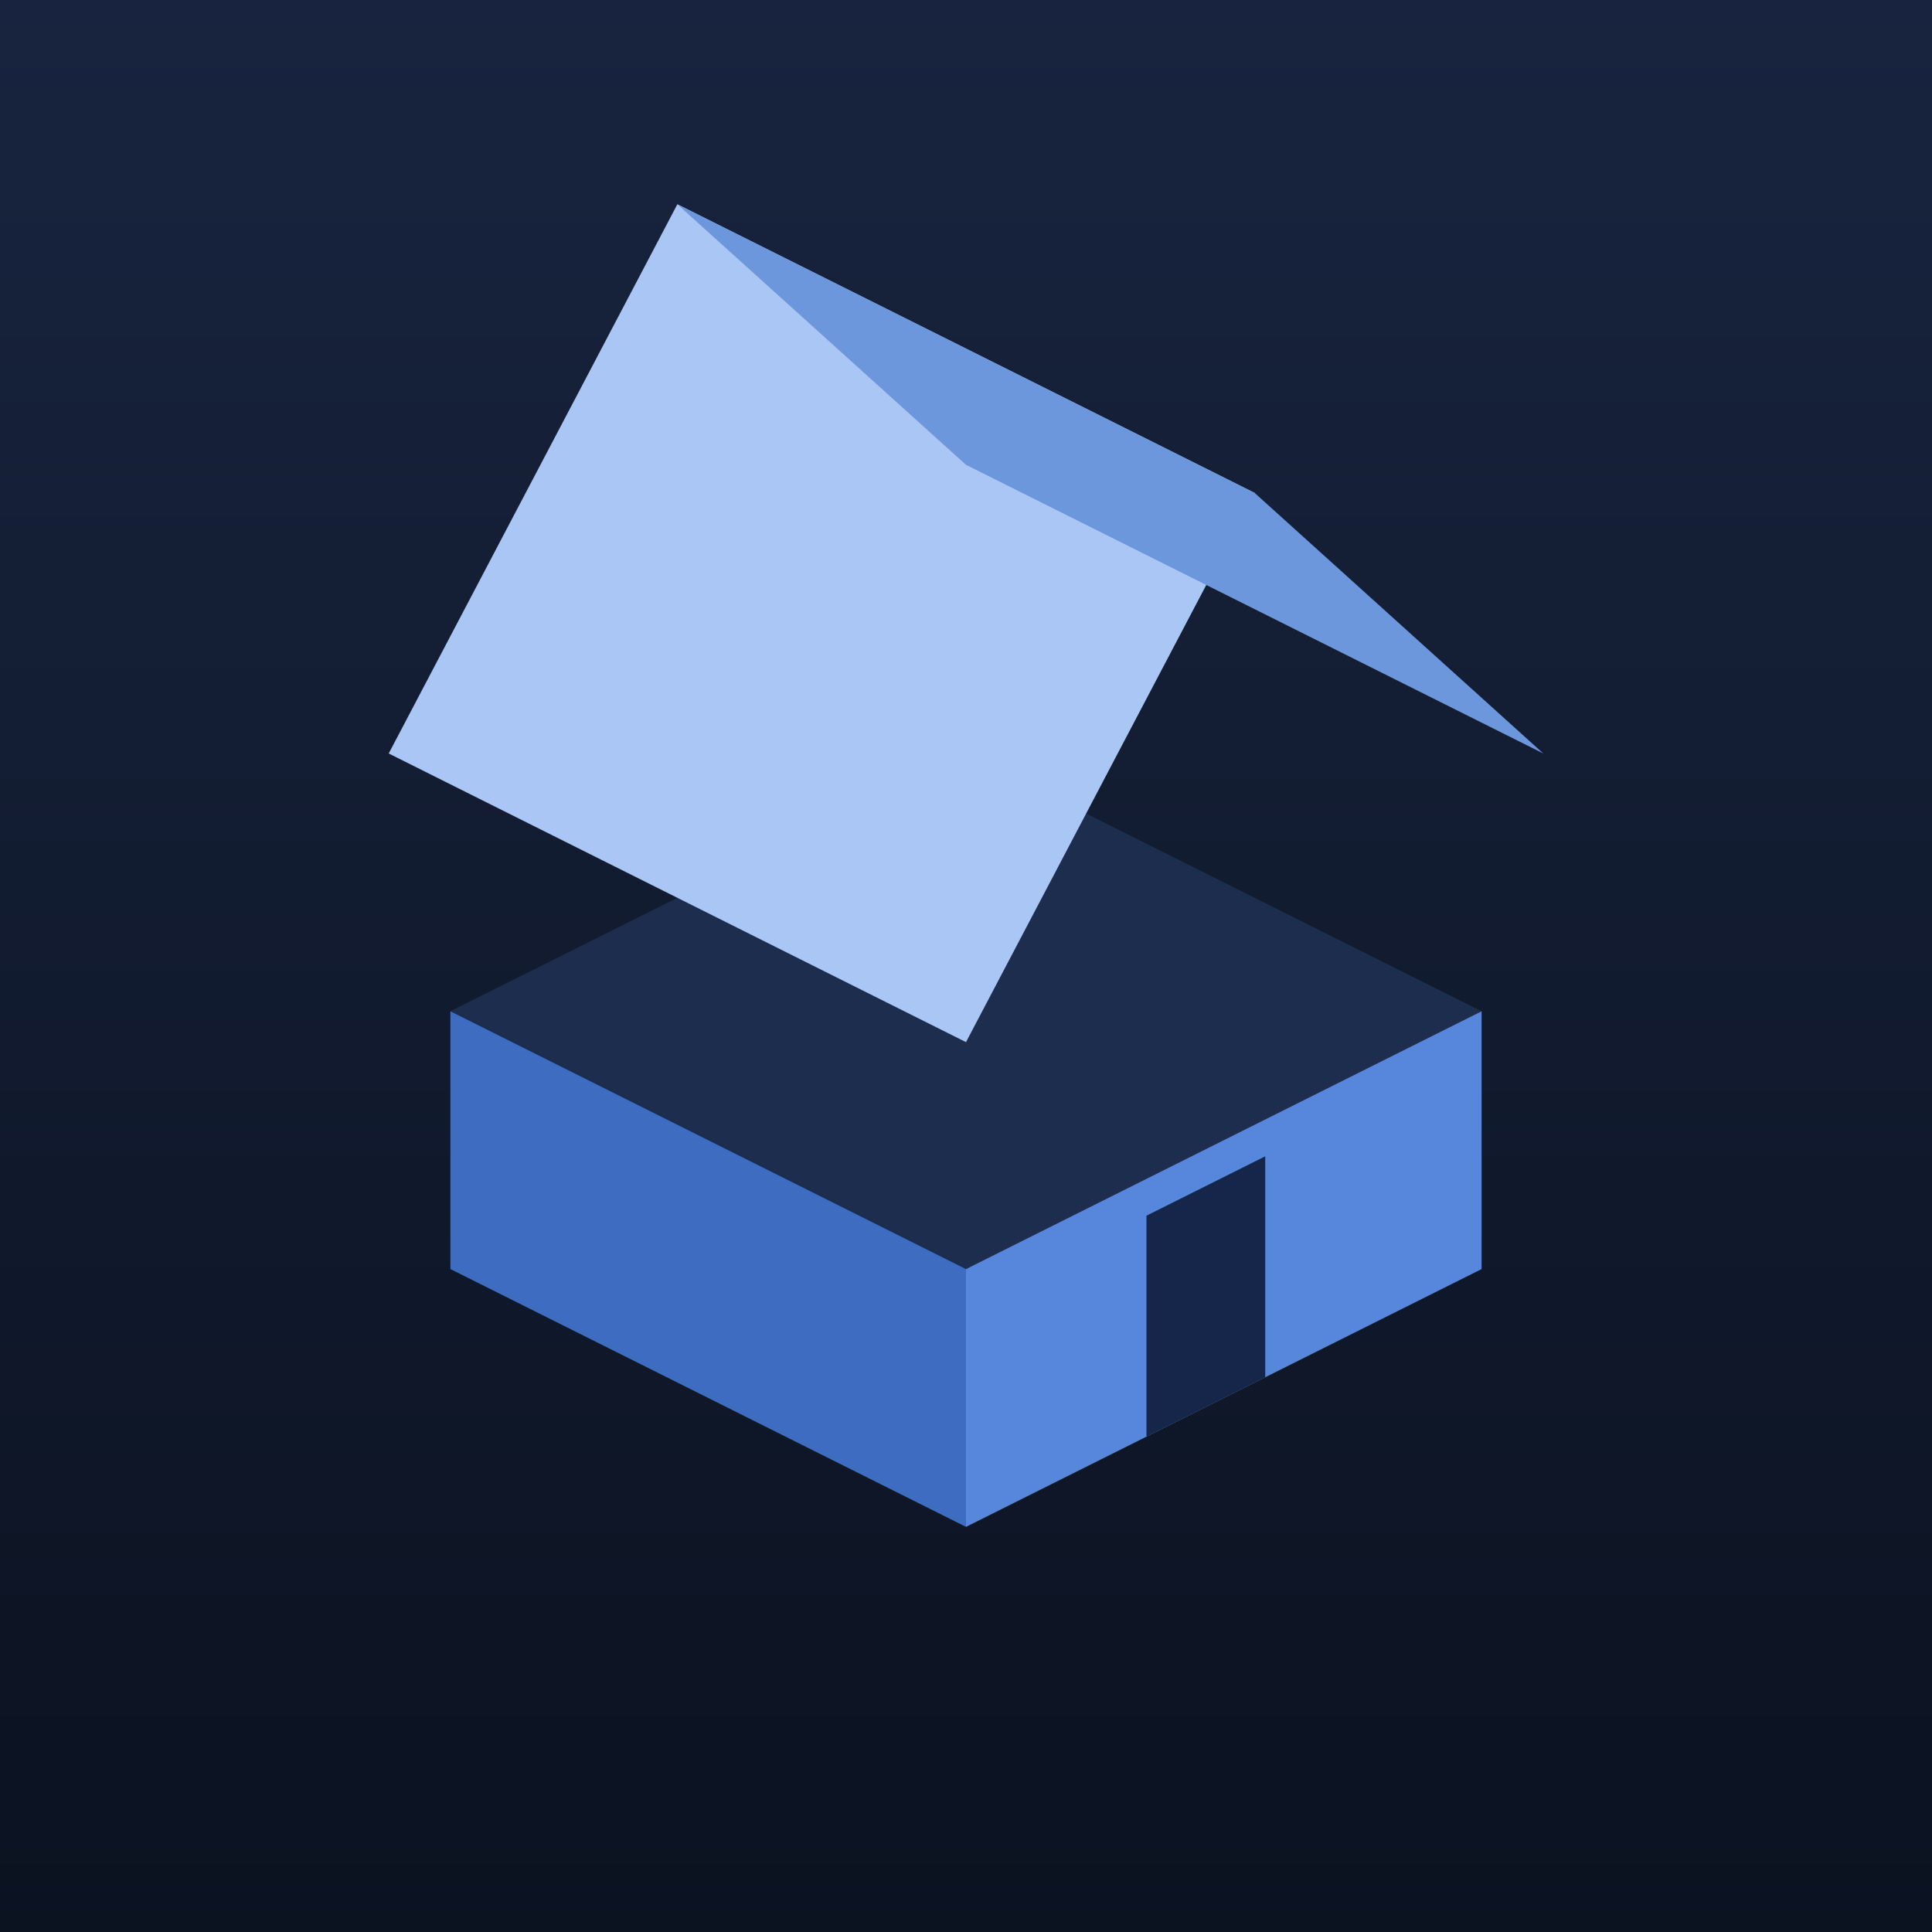
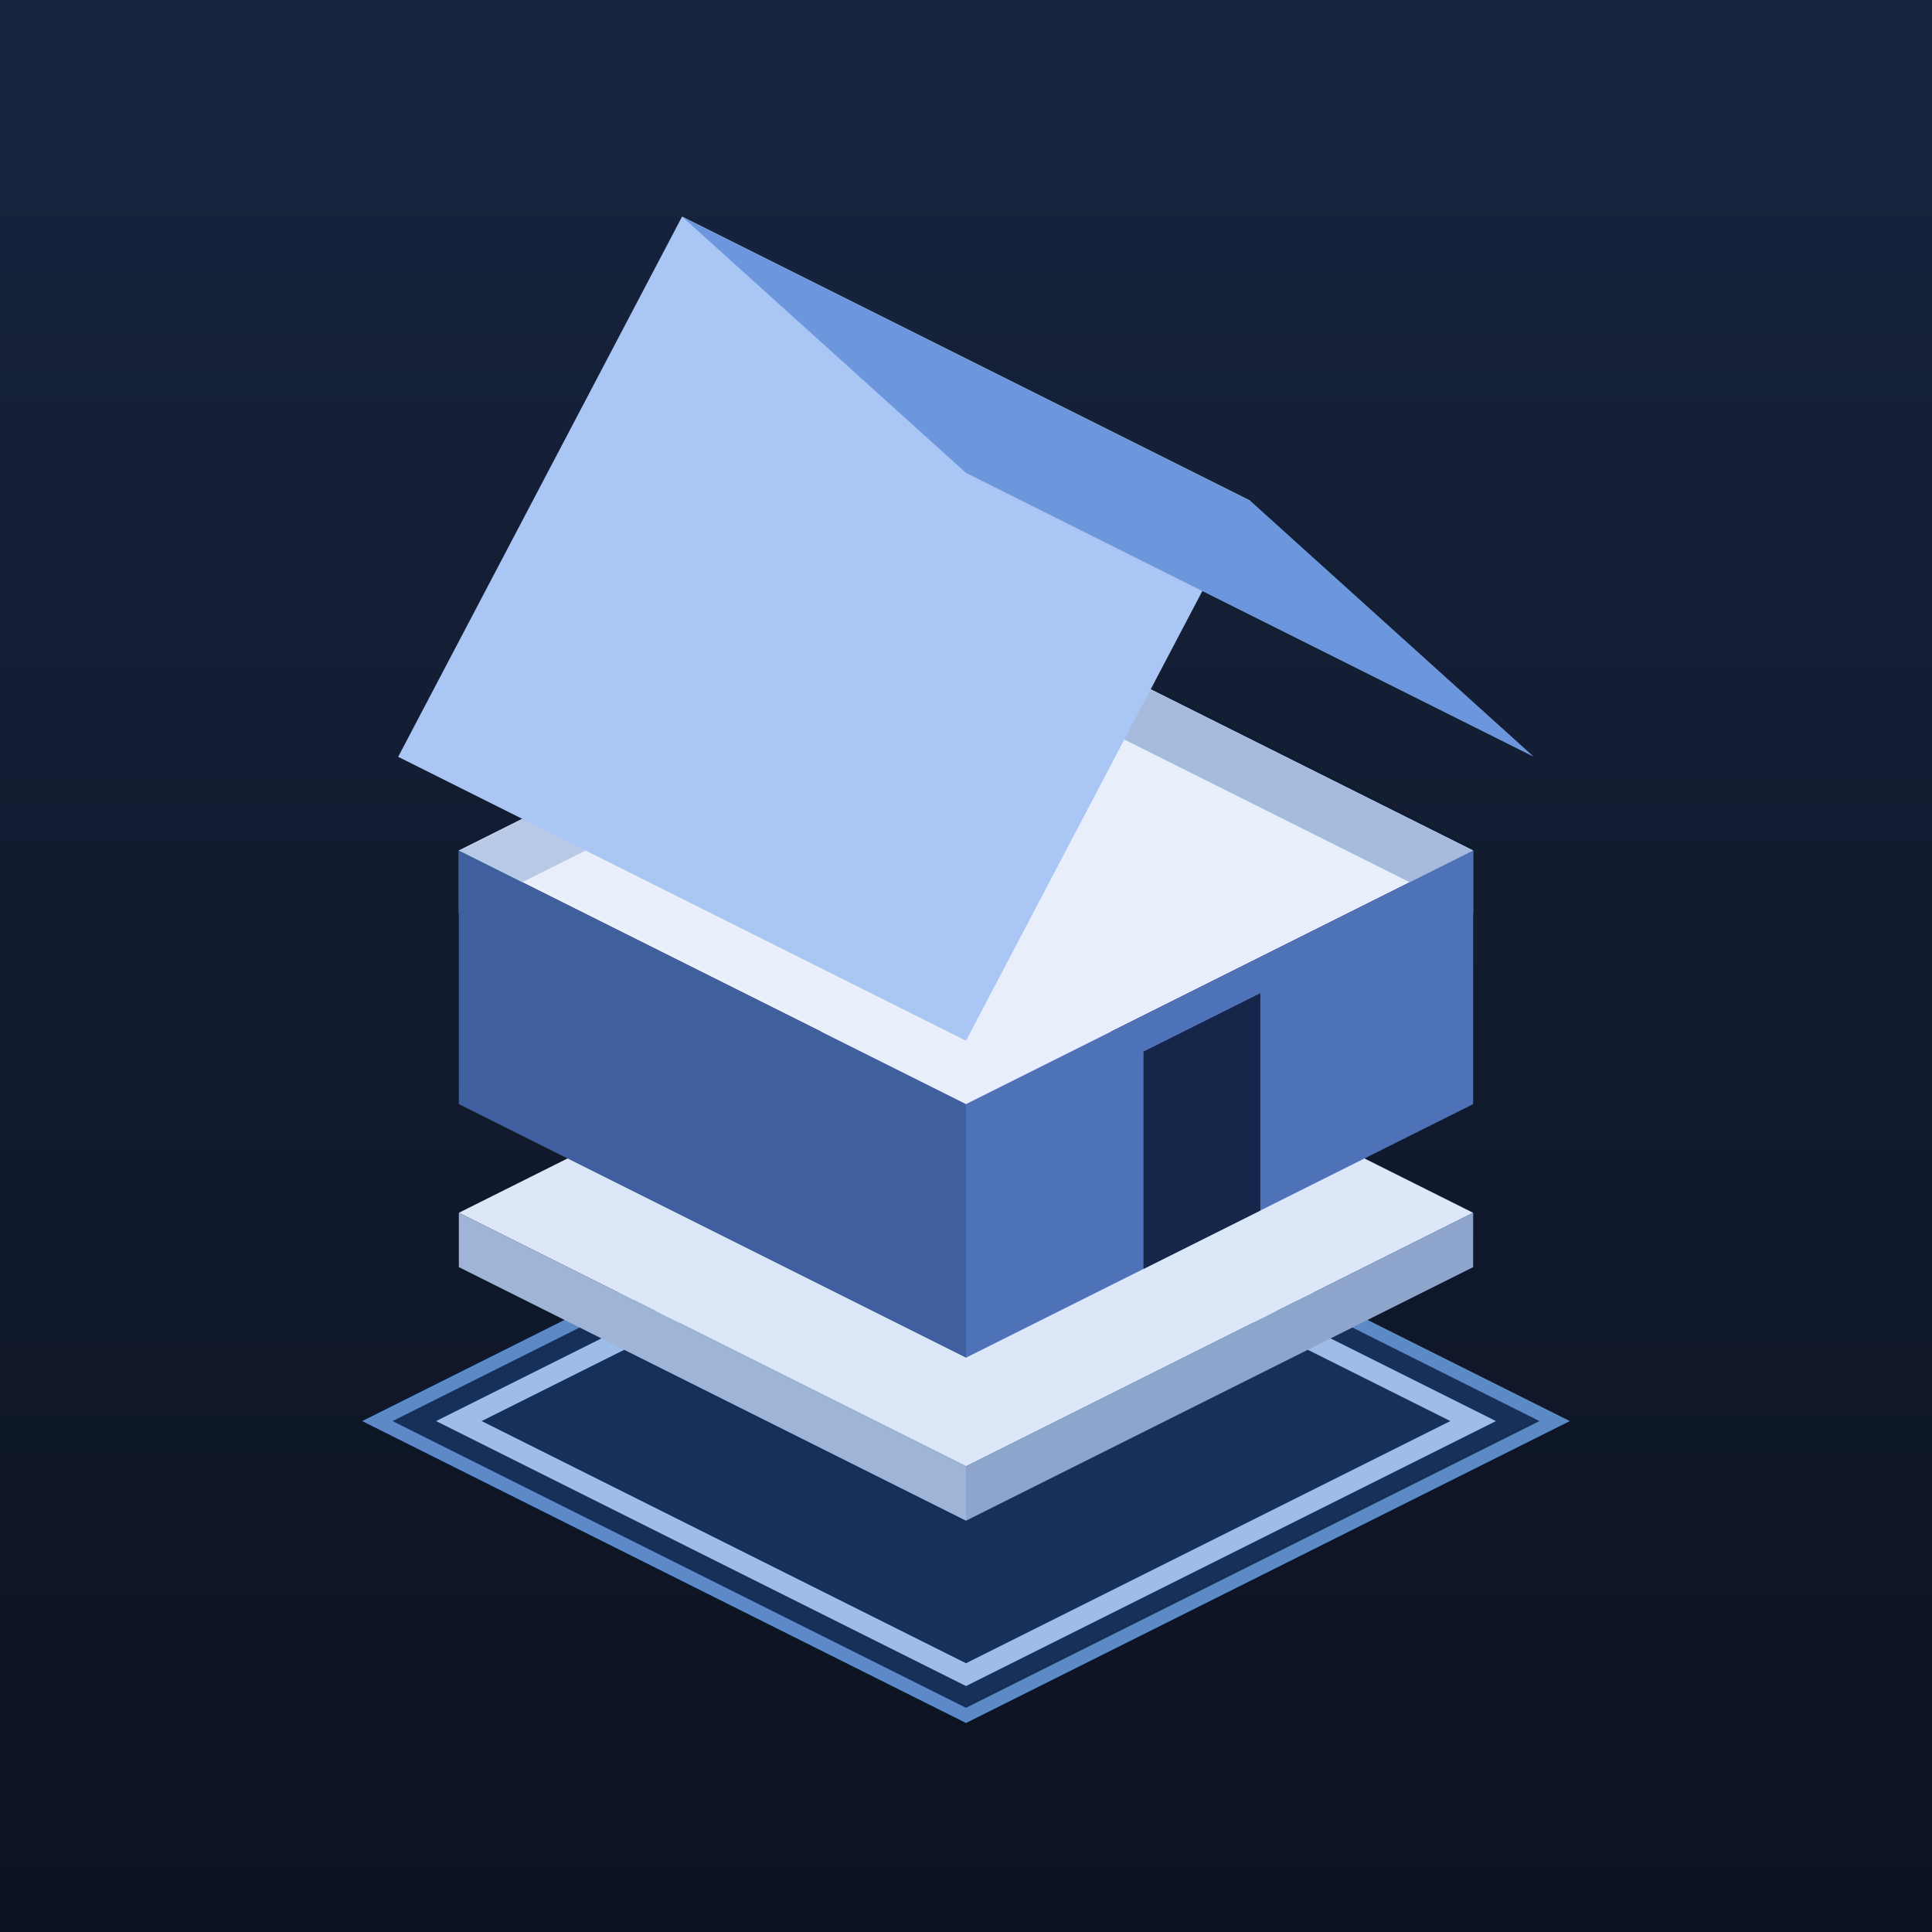
<svg xmlns="http://www.w3.org/2000/svg" width="512" height="512" viewBox="0 0 512 512" role="img" aria-label="ThePrints3D">
  <defs>
    <linearGradient id="tile" x1="0" y1="0" x2="0" y2="1">
      <stop offset="0" stop-color="#18243f" />
      <stop offset="1" stop-color="#0b1220" />
    </linearGradient>
  </defs>
  <rect width="512" height="512" fill="url(#tile)" />
-   <g transform="translate(256,268) scale(1.22) translate(-256,-250)">
-     <path d="M144 250 L256 306 L368 250 L256 194 Z" fill="#1d2d4e" />
-     <path d="M144 250 L256 306 L256 362 L144 306 Z" fill="#3d6cc0" />
-     <path d="M256 306 L368 250 L368 306 L256 362 Z" fill="#5687dd" />
-     <path d="M295.2 294.4 L321 281.5 L321 329.5 L295.2 342.4 Z" fill="#16264a" />
-     <path d="M130.6 194 L256 256.7 L318.7 137.4 L193.3 74.7 Z" fill="#a9c6f5" />
-     <path d="M256 131.3 L381.4 194 L318.7 137.4 L193.3 74.7 Z" fill="#6d97dd" />
+   <g transform="translate(256,256) scale(1.2) translate(-256,-251.5)">
+     <path d="M126 352 L256 417 L386 352 L256 287 Z" fill="#17305a" stroke="#5b8ac7" stroke-width="3" />
+     <path d="M144 352 L256 408 L368 352 L256 296 Z" fill="none" stroke="#9dbcea" stroke-width="4.5" />
+     <path d="M144 306 L256 362 L368 306 L256 250 Z" fill="#dce7f8" />
+     <path d="M144 306 L256 362 L256 374 L144 318 Z" fill="#9fb4d6" />
+     <path d="M256 362 L368 306 L368 318 L256 374 Z" fill="#8da5cc" />
+     <path d="M144 226 L256 282 L368 226 L256 170 Z" fill="#e8effb" />
+     <path d="M144 226 L256 170 L256 184 L144 240 Z" fill="#b9cae7" />
+     <path d="M256 170 L368 226 L368 240 L256 184 Z" fill="#a7bbdc" />
+     <path d="M144 226 L256 282 L256 338 L144 282 Z" fill="#3f5f9e" />
+     <path d="M256 282 L368 226 L368 282 L256 338 Z" fill="#4d72b8" />
+     <path d="M295.2 270.4 L321 257.5 L321 305.5 L295.2 318.4 Z" fill="#16264a" />
+     <path d="M130.6 205.3 L256 268 L318.7 148.7 L193.3 86 Z" fill="#a9c6f5" />
+     <path d="M256 142.6 L381.4 205.3 L318.7 148.7 L193.3 86 Z" fill="#6d97dd" />
  </g>
</svg>
